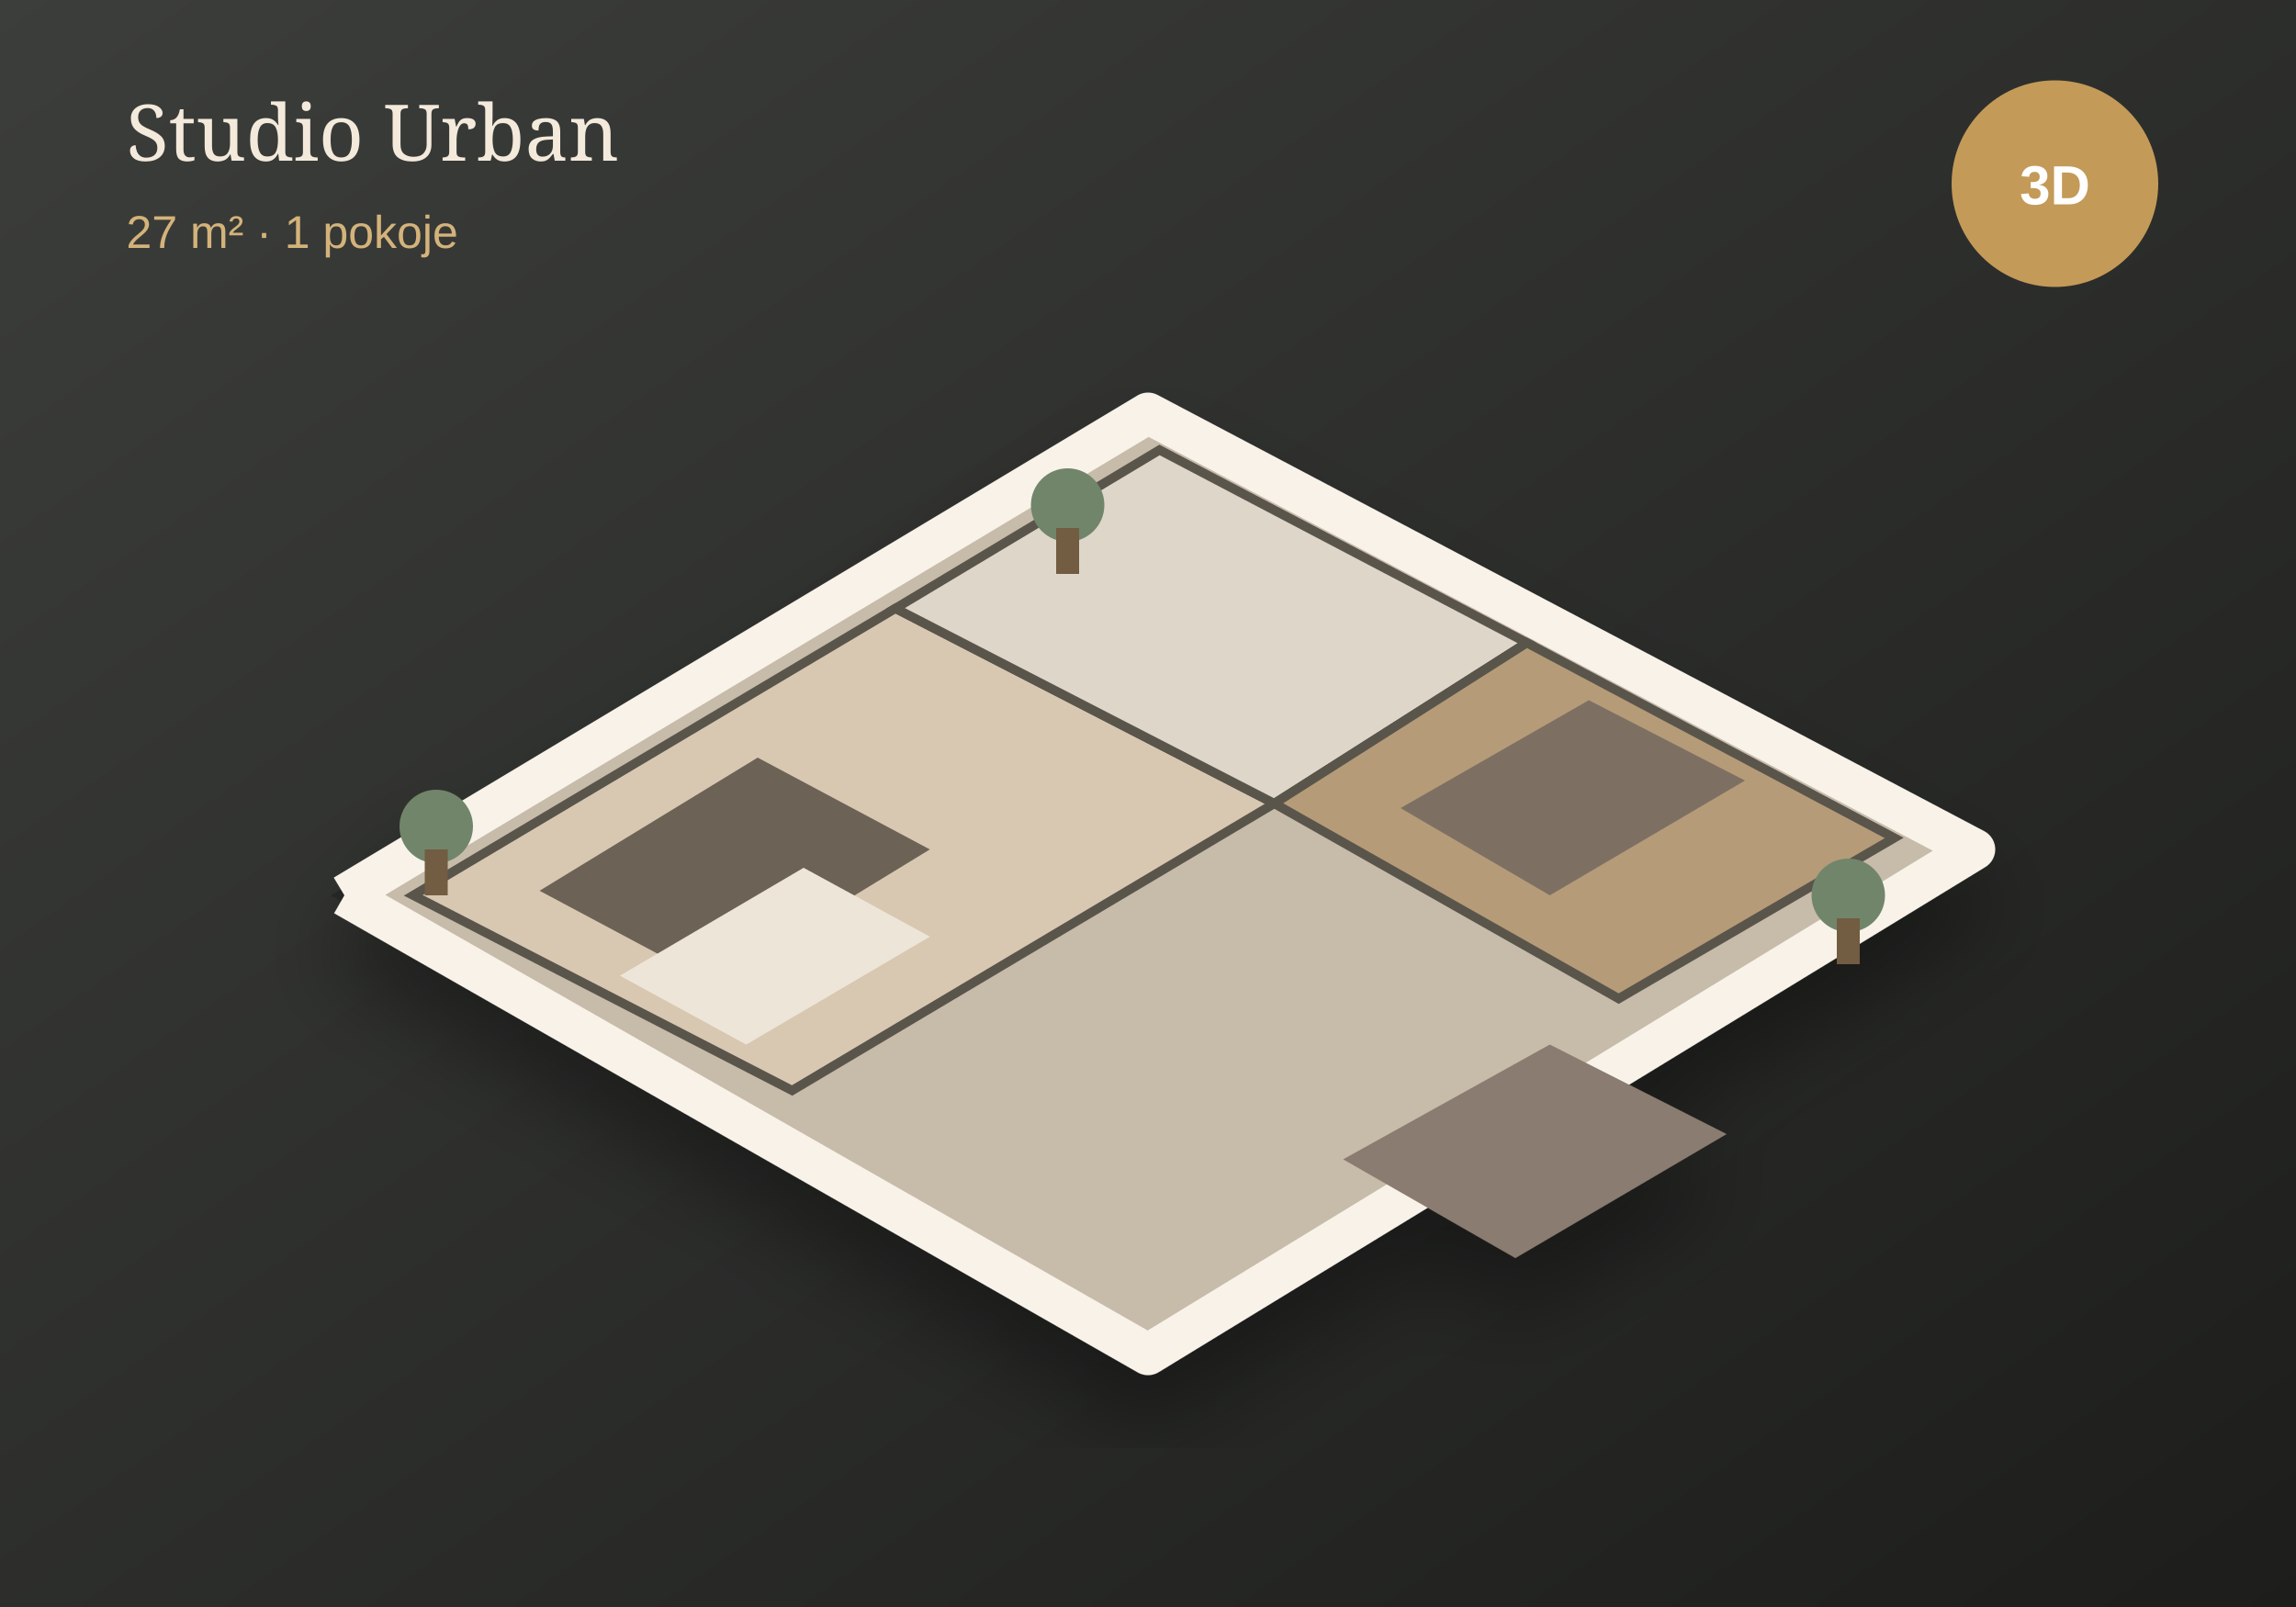
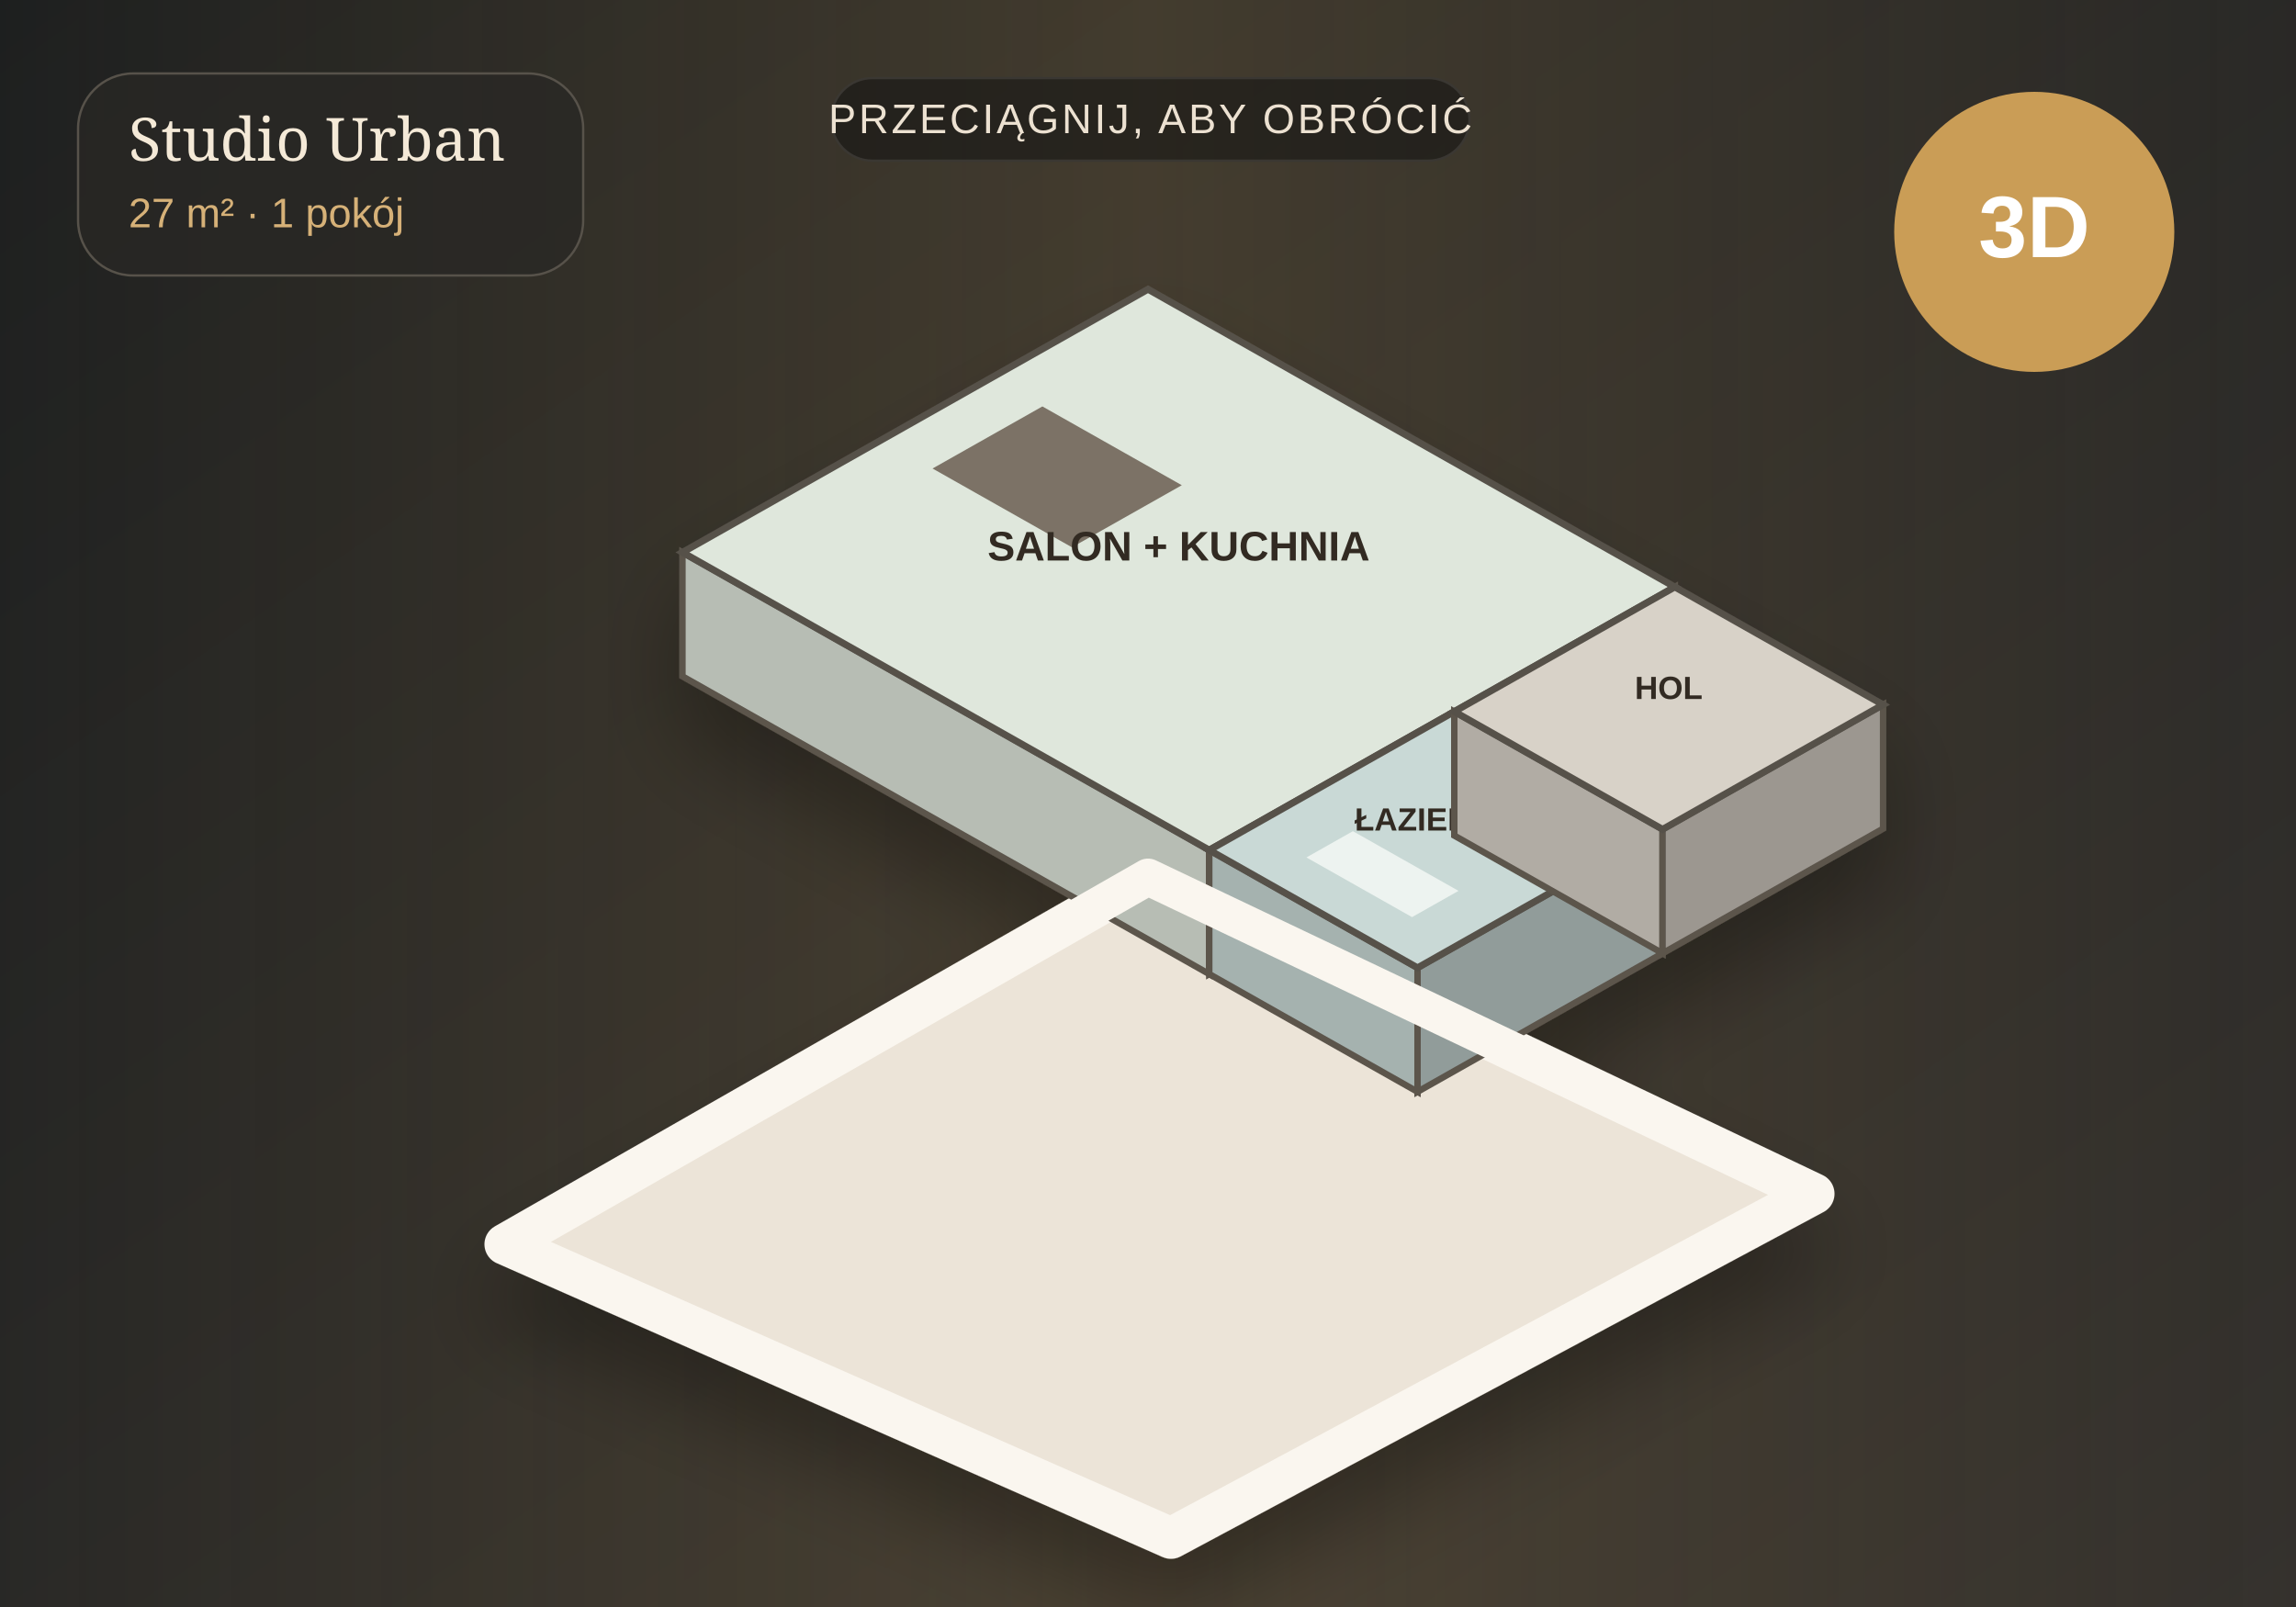
<svg xmlns="http://www.w3.org/2000/svg" viewBox="0 0 1000 700">
  <defs>
    <linearGradient id="bg" x1="0" x2="1" y1="0" y2="1">
-       <stop stop-color="#3c3e3b" />
-       <stop offset="1" stop-color="#1d1e1c" />
+       <stop stop-color="#1d1f1f" />
+       <stop offset="1" stop-color="#34312d" />
+     </linearGradient>
+     <linearGradient id="glow" x1="0" x2="1">
+       <stop stop-color="#d3a862" stop-opacity="0.0" />
+       <stop offset="0.5" stop-color="#d3a862" stop-opacity="0.18" />
+       <stop offset="1" stop-color="#d3a862" stop-opacity="0.0" />
    </linearGradient>
    <filter id="shadow">
-       <feDropShadow dx="0" dy="24" stdDeviation="18" flood-opacity=".35" />
+       <feDropShadow dx="0" dy="24" stdDeviation="18" flood-opacity="0.3" />
    </filter>
  </defs>
  <rect width="100%" height="100%" fill="url(#bg)" />
+   <rect x="0" y="0" width="1000" height="700" fill="url(#glow)" />
  <g filter="url(#shadow)">
-     <polygon points="150,390 500,180 860,370 500,590" fill="#c7bbaa" stroke="#272725" stroke-width="6" />
-     <polygon points="180,390 390,265 555,350 345,475" fill="#d8c8b1" stroke="#5a544c" stroke-width="4" />
-     <polygon points="390,265 505,196 665,280 555,350" fill="#ded6c9" stroke="#5a544c" stroke-width="4" />
-     <polygon points="555,350 665,280 825,365 705,435" fill="#b59b78" stroke="#5a544c" stroke-width="4" />
-     <polyline points="150,390 500,180 860,370 500,590 150,390" fill="none" stroke="#f8f2e9" stroke-width="18" stroke-linejoin="round" />
-     <polygon points="235,388 330,330 405,370 310,428" fill="#6d6257" />
-     <polygon points="270,425 350,378 405,408 325,455" fill="#eee5d9" />
-     <polygon points="610,352 692,305 760,340 675,390" fill="#7d7063" />
-     <polygon points="585,505 675,455 752,494 660,548" fill="#8a7c70" />
-     <circle cx="190" cy="360" r="16" fill="#71856a" />
-     <rect x="185" y="370" width="10" height="20" fill="#725b43" />
-     <circle cx="805" cy="390" r="16" fill="#71856a" />
-     <rect x="800" y="400" width="10" height="20" fill="#725b43" />
-     <circle cx="465" cy="220" r="16" fill="#71856a" />
-     <rect x="460" y="230" width="10" height="20" fill="#725b43" />
+     <path d="M220 542 L500 382 L790 520 L510 670 Z" fill="#ece4d8" stroke="#faf6ef" stroke-width="18" stroke-linejoin="round" />
+     <g>
+       <polygon points="297.232,240.608 526.68,370.296 526.68,424.296 297.232,294.608" fill="#b7bdb4" stroke="#5b544b" stroke-width="2.8" />
+       <polygon points="729.448,255.688 526.68,370.296 526.68,424.296 729.448,309.688" fill="#a1a69e" stroke="#5b544b" stroke-width="2.8" />
+       <polygon points="500,126 729.448,255.688 526.68,370.296 297.232,240.608" fill="#dfe7dc" stroke="#56514a" stroke-width="3" />
+       <polygon points="454,177.04 514.72,211.36 466.88,238.4 406.16,204.08" fill="#7b7266" />
+       <text x="513.34" y="244.148" text-anchor="middle" font-family="Arial" font-size="18" font-weight="700" fill="#332c23">SALON + KUCHNIA</text>
+     </g>
+     <g>
+       <polygon points="526.68,370.296 617.392,421.568 617.392,475.568 526.68,424.296" fill="#a5b2af" stroke="#5b544b" stroke-width="2.8" />
+       <polygon points="724.112,361.248 617.392,421.568 617.392,475.568 724.112,415.248" fill="#919c9a" stroke="#5b544b" stroke-width="2.8" />
+       <polygon points="633.4,309.976 724.112,361.248 617.392,421.568 526.68,370.296" fill="#c9d9d6" stroke="#56514a" stroke-width="3" />
+       <polygon points="589.24,362.056 635.24,388.056 615,399.496 569,373.496" fill="#edf3f0" />
+       <text x="625.396" y="361.772" text-anchor="middle" font-family="Arial" font-size="14" font-weight="700" fill="#332c23">ŁAZIENKA</text>
+     </g>
+     <g>
+       <polygon points="633.4,309.976 724.112,361.248 724.112,415.248 633.4,363.976" fill="#b1aca4" stroke="#5b544b" stroke-width="2.8" />
+       <polygon points="820.16,306.96 724.112,361.248 724.112,415.248 820.16,360.96" fill="#9c9790" stroke="#5b544b" stroke-width="2.8" />
+       <polygon points="729.448,255.688 820.16,306.96 724.112,361.248 633.4,309.976" fill="#d8d2c8" stroke="#56514a" stroke-width="3" />
+       <text x="726.78" y="304.468" text-anchor="middle" font-family="Arial" font-size="14" font-weight="700" fill="#332c23">HOL</text>
+     </g>
+     <path d="M220 542 L500 382 L790 520" fill="none" stroke="#faf6ef" stroke-width="16" stroke-linecap="round" stroke-linejoin="round" />
  </g>
-   <text x="55" y="70" font-family="Georgia" font-size="34" fill="#f4eadc">Studio Urban</text>
-   <text x="55" y="108" font-family="Arial" font-size="20" fill="#d4b37b">27 m² · 1 pokoje</text>
-   <circle cx="895" cy="80" r="45" fill="#c49a58" />
-   <text x="895" y="89" text-anchor="middle" font-family="Arial" font-size="24" font-weight="700" fill="#fff">3D</text>
+   <g>
+     <rect x="34" y="32" width="220" height="88" rx="24" fill="#282724" fill-opacity="0.75" stroke="#57524a" />
+     <text x="56" y="70" font-family="Georgia" font-size="26" fill="#f4e9d7">Studio Urban</text>
+     <text x="56" y="99" font-family="Arial" font-size="18" fill="#d6b178">27 m² · 1 pokój</text>
+     <rect x="825" y="40" width="122" height="122" rx="61" fill="#ca9d56" />
+     <text x="886" y="112" text-anchor="middle" font-family="Arial" font-size="38" font-weight="700" fill="#fff">3D</text>
+     <rect x="362" y="34" width="278" height="36" rx="18" fill="#111" fill-opacity="0.54" stroke="#3a3732" />
+     <text x="501" y="58" text-anchor="middle" font-family="Arial" font-size="18" letter-spacing="1.2" fill="#ece1d1">PRZECIĄGNIJ, ABY OBRÓCIĆ</text>
+   </g>
</svg>
